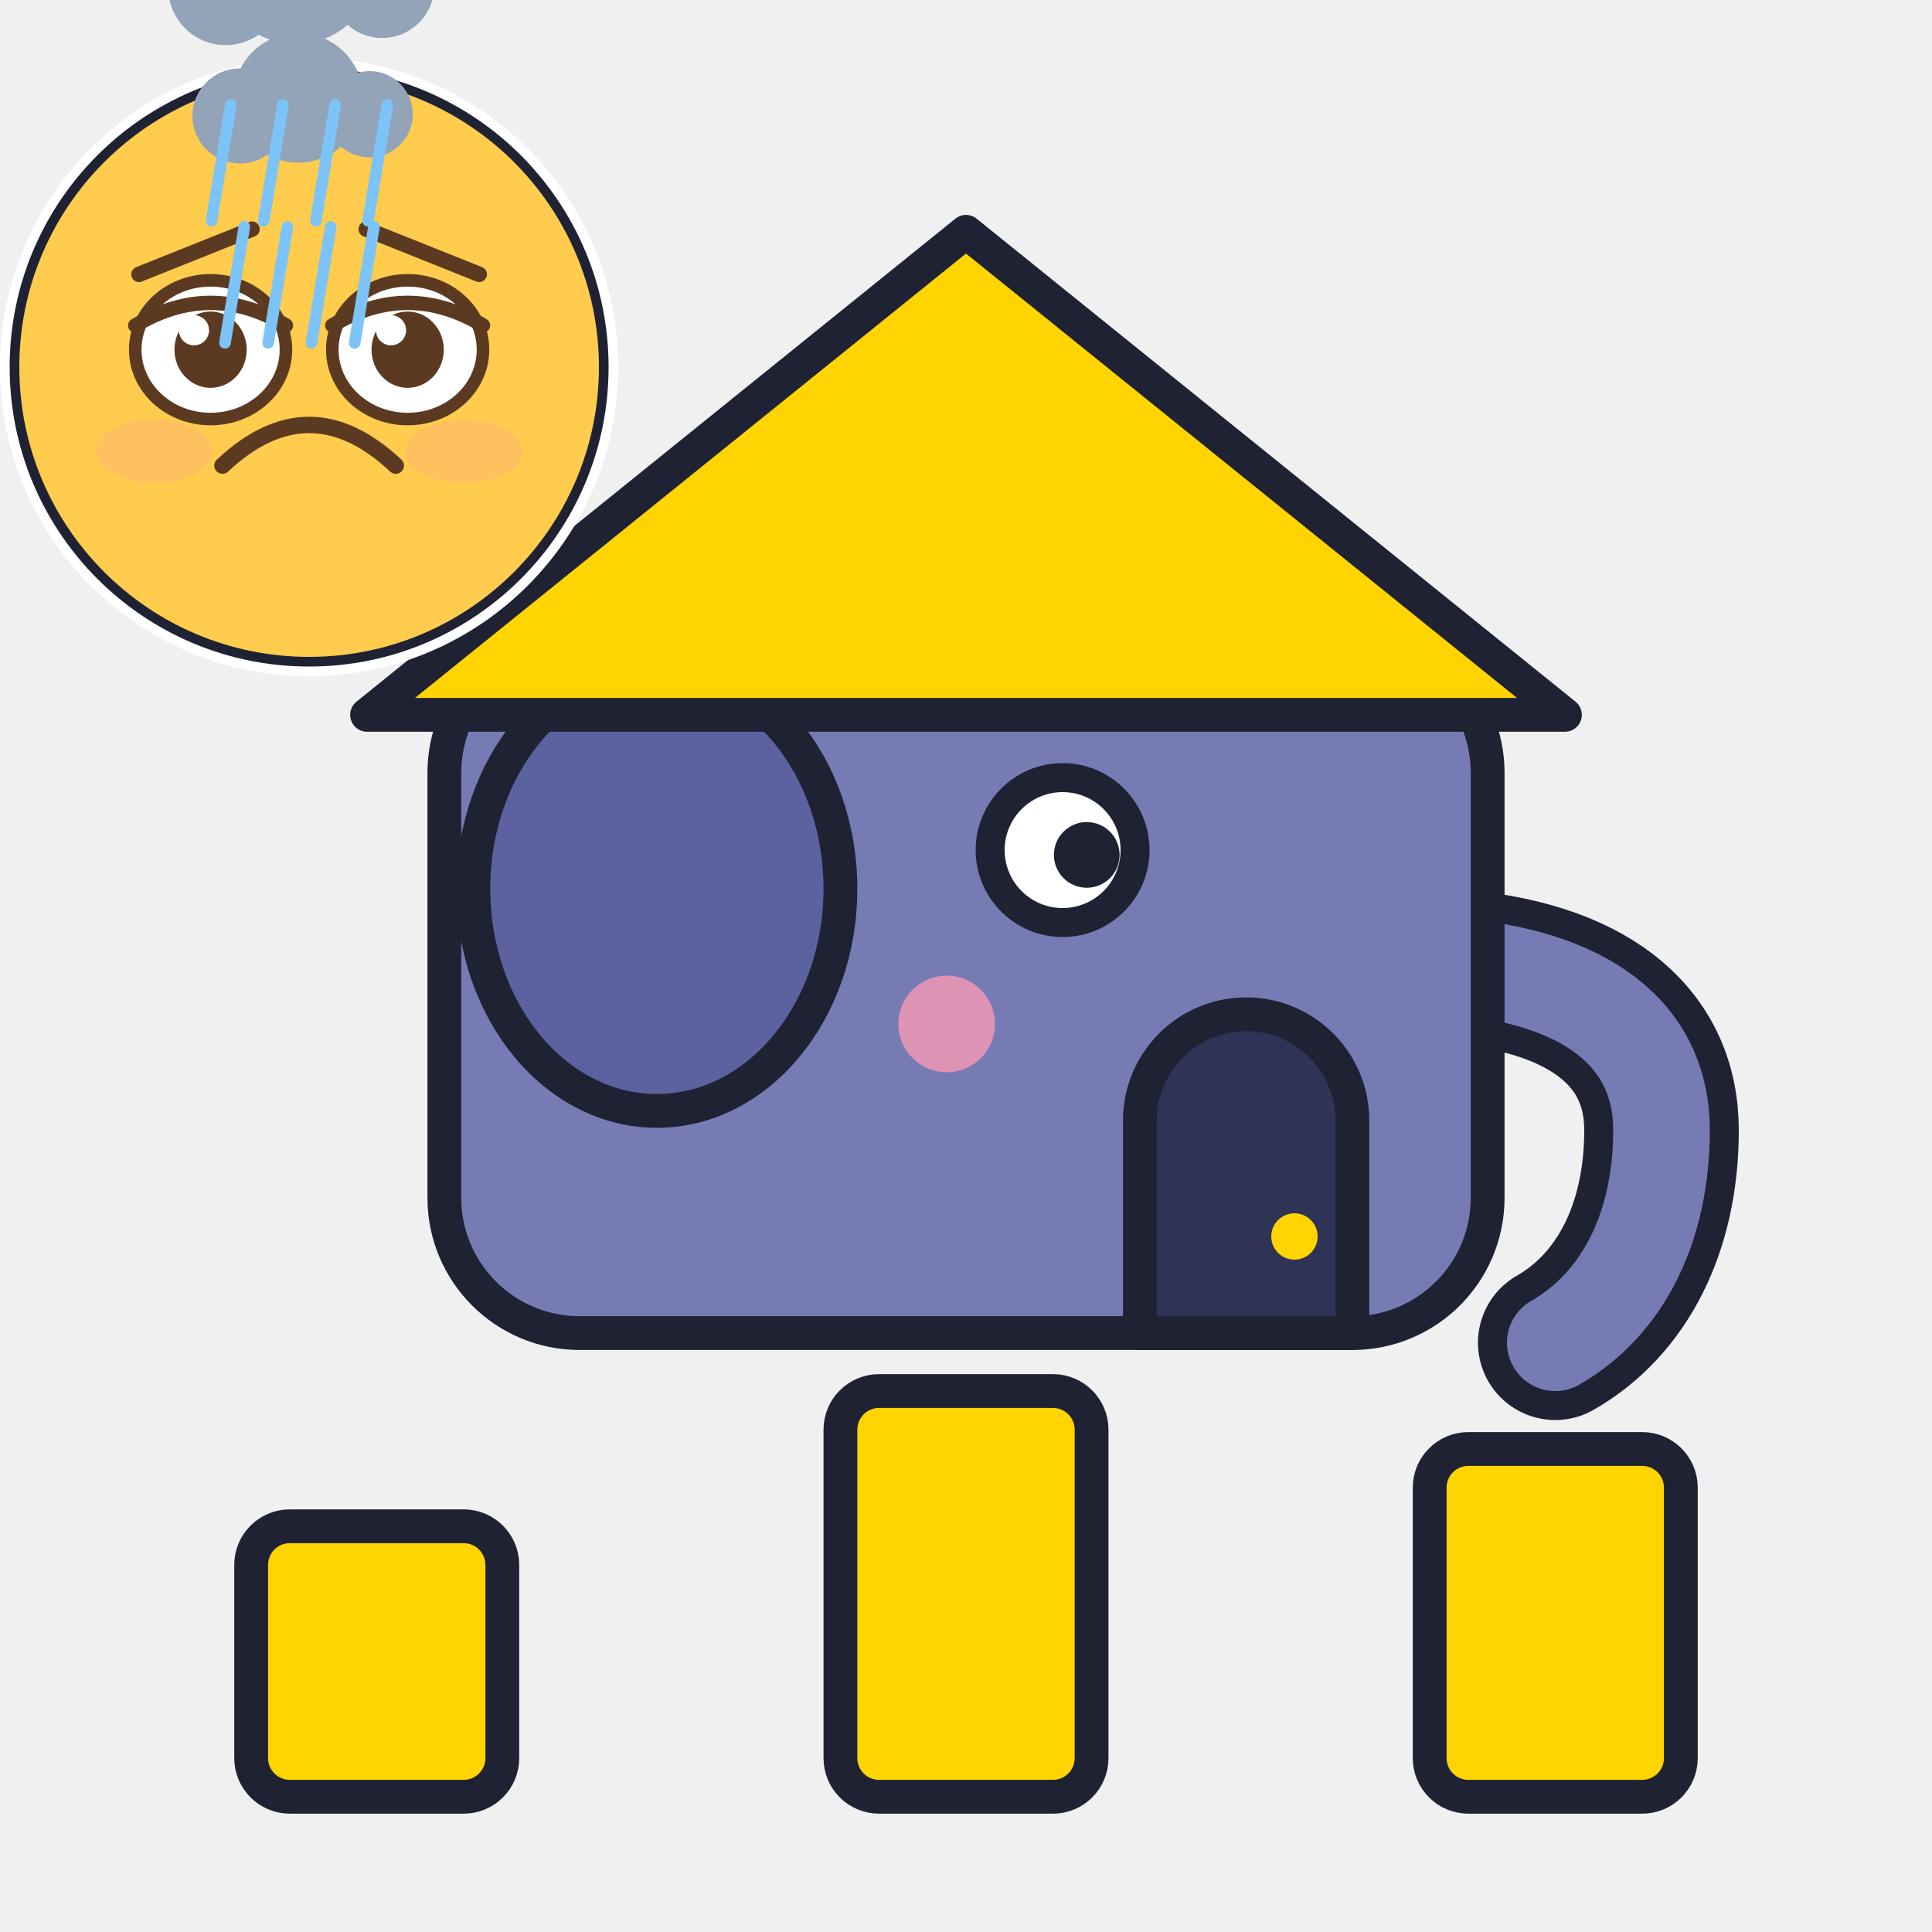
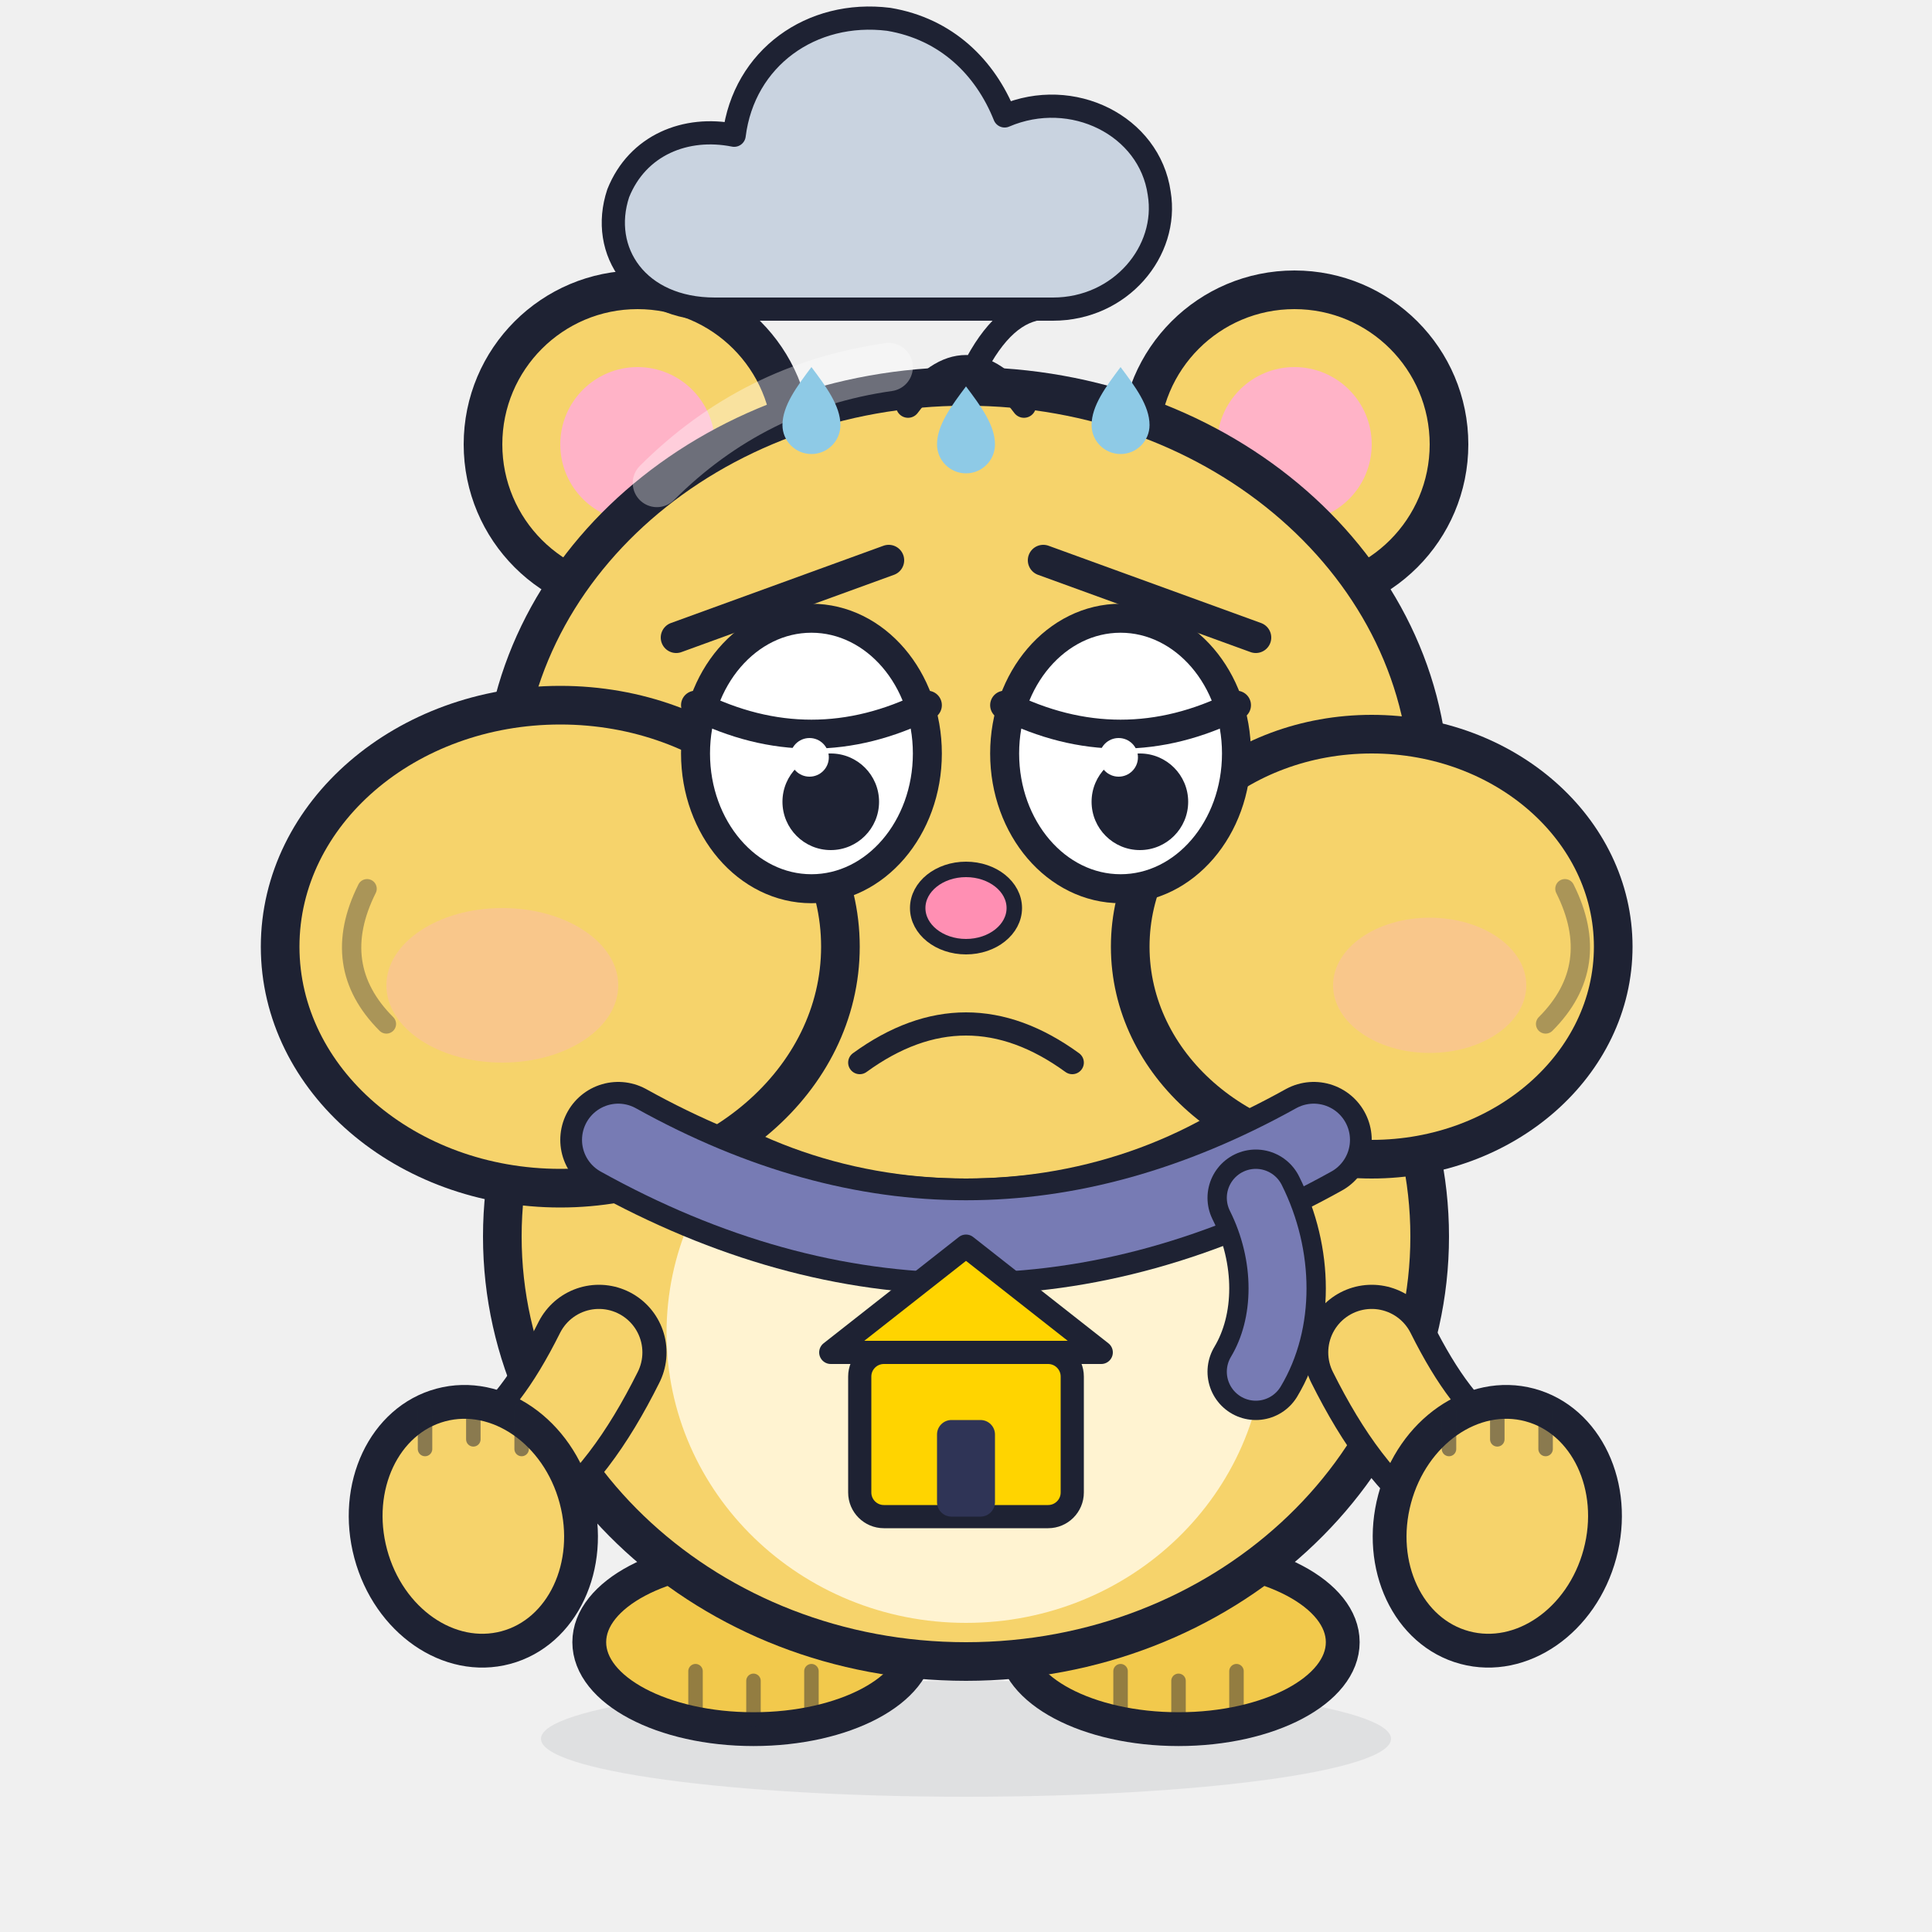
- <svg xmlns="http://www.w3.org/2000/svg" viewBox="0 0 200 200" width="200" height="200" role="img" aria-label="ClickHouse 小象 · 沮丧 Depressed">
+ <svg xmlns="http://www.w3.org/2000/svg" viewBox="0 0 200 200" width="88" height="88" role="img" aria-label="ClickHouse 仓鼠 · 沮丧 Depressed">
  <style>
- .ex-motion { animation: ex-slump 4.2s ease-in-out infinite; transform-box: fill-box; transform-origin: 50% 50%; }
- .ex-anim-tear { animation: ex-tear 1.8s ease-in infinite; transform-box: fill-box; transform-origin: center; }
- .ex-anim-sweat { animation: ex-tear 1.5s ease-in infinite; transform-box: fill-box; transform-origin: center; }
- .ex-anim-heart { animation: ex-heart 2.2s ease-out infinite; transform-box: fill-box; transform-origin: center; }
- .ex-anim-spark { animation: ex-spark 1.9s ease-in-out infinite; transform-box: fill-box; transform-origin: center; }
- .ex-anim-rain { animation: ex-rain 1.4s linear infinite; transform-box: fill-box; transform-origin: center; }
- .ex-anim-confetti { animation: ex-confetti 2.4s linear infinite; transform-box: fill-box; transform-origin: center; }
- .ex-anim-pulse { animation: ex-pulse 1.6s ease-in-out infinite; transform-box: fill-box; transform-origin: center; }
- .ex-anim-knock { animation: ex-knock 0.55s ease-in-out infinite; transform-box: fill-box; transform-origin: center; }
- .ex-anim-knockline { animation: ex-knockline 0.55s ease-out infinite; transform-box: fill-box; transform-origin: center; }
- .ex-anim-palm { animation: ex-palm 0.9s ease-in-out infinite; transform-box: fill-box; transform-origin: center; }
- .ex-anim-steam { animation: ex-steam 1.8s ease-out infinite; transform-box: fill-box; transform-origin: center; }
- .ex-anim-shock { animation: ex-shock 0.5s ease-in-out infinite; transform-box: fill-box; transform-origin: center; }
- .ex-anim-please { animation: ex-please 1.4s ease-in-out infinite; transform-box: fill-box; transform-origin: center; }
- .ex-anim-drift { animation: ex-drift 4.5s ease-in-out infinite; transform-box: fill-box; transform-origin: center; }
- @keyframes ex-slump { 0%,100% { transform: translateY(0); } 50% { transform: translateY(2.5px); } }
- @keyframes ex-tear { 0% { transform: translateY(0); opacity: 0; } 18% { opacity: 1; } 100% { transform: translateY(8.58px); opacity: 0; } }
- @keyframes ex-heart { 0% { transform: translateY(0) scale(.65); opacity: 0; } 20% { opacity: 1; } 100% { transform: translateY(-14.04px) scale(1.15); opacity: 0; } }
- @keyframes ex-spark { 0%,100% { transform: scale(.6) rotate(0deg); opacity: .3; } 50% { transform: scale(1.15) rotate(25deg); opacity: 1; } }
- @keyframes ex-rain { 0% { transform: translateY(0); opacity: 0; } 20% { opacity: 1; } 100% { transform: translateY(9.36px); opacity: 0; } }
- @keyframes ex-confetti { 0% { transform: translateY(-4px) rotate(0deg); opacity: 1; } 100% { transform: translateY(14px) rotate(200deg); opacity: 0; } }
- @keyframes ex-pulse { 0%,100% { transform: scale(1); opacity: .35; } 50% { transform: scale(1.18); opacity: .7; } }
- @keyframes ex-knock { 0%,100% { transform: translateX(3.51px); } 35% { transform: translateX(0); } }
- @keyframes ex-knockline { 0%,100% { transform: scaleX(.6); opacity: .35; } 35% { transform: scaleX(1); opacity: 1; } }
- @keyframes ex-palm { 0%,100% { transform: translateY(0) rotate(0deg); } 50% { transform: translateY(-1px) rotate(-4deg); } }
- @keyframes ex-steam { 0% { transform: translateY(0); opacity: .7; } 100% { transform: translateY(-7.02px); opacity: 0; } }
- @keyframes ex-shock { 0%,100% { transform: scaleX(.7); opacity: .4; } 50% { transform: scaleX(1.25); opacity: 1; } }
- @keyframes ex-please { 0%,100% { transform: translateY(0); } 50% { transform: translateY(-1.5px); } }
- @keyframes ex-drift { 0%,100% { transform: translateY(0); } 50% { transform: translateY(-1.56px); } }
- @media (prefers-reduced-motion: reduce) {
-   .ex-motion, [class*="ex-anim-"] { animation: none !important; }
- }
- </style>
+   .ex-motion { animation: ex-drift 4.5s ease-in-out infinite; transform-box: fill-box; transform-origin: 50% 50%; }
+   .ex-anim-tear { animation: ex-tear 1.8s ease-in infinite; transform-box: fill-box; transform-origin: center; }
+   .ex-anim-sweat { animation: ex-tear 1.5s ease-in infinite; transform-box: fill-box; transform-origin: center; }
+   .ex-anim-heart { animation: ex-heart 2.2s ease-out infinite; transform-box: fill-box; transform-origin: center; }
+   .ex-anim-spark { animation: ex-spark 1.9s ease-in-out infinite; transform-box: fill-box; transform-origin: center; }
+   .ex-anim-rain { animation: ex-rain 1.4s linear infinite; transform-box: fill-box; transform-origin: center; }
+   .ex-anim-confetti { animation: ex-confetti 2.4s linear infinite; transform-box: fill-box; transform-origin: center; }
+   .ex-anim-pulse { animation: ex-pulse 1.6s ease-in-out infinite; transform-box: fill-box; transform-origin: center; }
+   .ex-anim-knock { animation: ex-knock 0.55s ease-in-out infinite; transform-box: fill-box; transform-origin: center; }
+   .ex-anim-knockline { animation: ex-knockline 0.55s ease-out infinite; transform-box: fill-box; transform-origin: center; }
+   .ex-anim-palm { animation: ex-palm 0.9s ease-in-out infinite; transform-box: fill-box; transform-origin: center; }
+   .ex-anim-steam { animation: ex-steam 1.8s ease-out infinite; transform-box: fill-box; transform-origin: center; }
+   .ex-anim-shock { animation: ex-shock 0.5s ease-in-out infinite; transform-box: fill-box; transform-origin: center; }
+   @keyframes ex-bob { 0%,100% { transform: translateY(0); } 50% { transform: translateY(-2.5px); } }
+   @keyframes ex-bounce { 0%,100% { transform: translateY(0); } 40% { transform: translateY(-6px); } 60% { transform: translateY(-2px); } }
+   @keyframes ex-tremble { 0%,100% { transform: translateX(0); } 25% { transform: translateX(-1px); } 75% { transform: translateX(1px); } }
+   @keyframes ex-sway { 0%,100% { transform: rotate(0deg); } 50% { transform: rotate(2deg); } }
+   @keyframes ex-shake { 0%,100% { transform: translateX(0); } 20% { transform: translateX(-4.24px); } 40% { transform: translateX(4.24px); } 60% { transform: translateX(-2.75px); } 80% { transform: translateX(1.75px); } }
+   @keyframes ex-tear { 0% { transform: translateY(0); opacity: 0; } 18% { opacity: 1; } 100% { transform: translateY(8.58px); opacity: 0; } }
+   @keyframes ex-heart { 0% { transform: translateY(0) scale(.65); opacity: 0; } 20% { opacity: 1; } 100% { transform: translateY(-14.04px) scale(1.15); opacity: 0; } }
+   @keyframes ex-spark { 0%,100% { transform: scale(.6) rotate(0deg); opacity: .3; } 50% { transform: scale(1.15) rotate(25deg); opacity: 1; } }
+   @keyframes ex-rain { 0% { transform: translateY(0); opacity: 0; } 20% { opacity: 1; } 100% { transform: translateY(9.36px); opacity: 0; } }
+   @keyframes ex-confetti { 0% { transform: translateY(-4px) rotate(0deg); opacity: 1; } 100% { transform: translateY(14px) rotate(200deg); opacity: 0; } }
+   @keyframes ex-pulse { 0%,100% { transform: scale(1); opacity: .35; } 50% { transform: scale(1.18); opacity: .7; } }
+   @keyframes ex-knock { 0%,100% { transform: translateX(3.51px); } 35% { transform: translateX(0); } }
+   @keyframes ex-knockline { 0%,100% { transform: scaleX(.6); opacity: .35; } 35% { transform: scaleX(1); opacity: 1; } }
+   @keyframes ex-palm { 0%,100% { transform: translateY(0) rotate(0deg); } 50% { transform: translateY(-1px) rotate(-4deg); } }
+   @keyframes ex-steam { 0% { transform: translateY(0); opacity: .7; } 100% { transform: translateY(-7.02px); opacity: 0; } }
+   @keyframes ex-shock { 0%,100% { transform: scaleX(.7); opacity: .4; } 50% { transform: scaleX(1.25); opacity: 1; } }
+   @keyframes ex-drift { 0%,100% { transform: translateY(0); } 50% { transform: translateY(-1.56px); } }
+   @media (prefers-reduced-motion: reduce) {
+     .ex-motion, [class*="ex-anim-"] { animation: none !important; }
+   }
+   </style>
  <g class="ex-motion ex-depressed">
    <g class="ex-base">
-       <g fill="#FFD400" stroke="#1E2233" stroke-width="3.5">
-         <rect x="26" y="158" width="26" height="28" rx="4" />
-         <rect x="87" y="144" width="26" height="42" rx="4" />
-         <rect x="148" y="150" width="26" height="36" rx="4" />
+       <ellipse cx="100" cy="180" rx="44" ry="6" fill="#1E2233" opacity=".08" />
+       <path d="M146 148c7 0 10 4 7 9" fill="none" stroke="#1E2233" stroke-width="4" stroke-linecap="round" />
+       <g fill="#F2C94C" stroke="#1E2233" stroke-width="3.5">
+         <ellipse cx="78" cy="170" rx="17" ry="9" />
+         <ellipse cx="122" cy="170" rx="17" ry="9" />
      </g>
-       <path d="M150 100c14 1 22 7 22 17s-4 18-11 22" fill="none" stroke="#1E2233" stroke-width="16" stroke-linecap="round" />
-       <path d="M150 100c14 1 22 7 22 17s-4 18-11 22" fill="none" stroke="#777BB4" stroke-width="10" stroke-linecap="round" />
-       <rect x="46" y="66" width="108" height="72" rx="14" fill="#777BB4" stroke="#1E2233" stroke-width="3.5" />
-       <ellipse cx="68" cy="92" rx="19" ry="23" fill="#5C61A0" stroke="#1E2233" stroke-width="3.5" />
-       <path d="M38 74 100 24l62 50z" fill="#FFD400" stroke="#1E2233" stroke-width="3.5" stroke-linejoin="round" />
-       <path d="M118 138v-22a11 11 0 0 1 22 0v22z" fill="#2F3456" stroke="#1E2233" stroke-width="3.5" stroke-linejoin="round" />
-       <circle cx="134" cy="128" r="2.4" fill="#FFD400" />
-       <circle cx="110" cy="88" r="7.5" fill="#ffffff" stroke="#1E2233" stroke-width="3" />
-       <circle cx="112.5" cy="88.5" r="3.4" fill="#1E2233" />
-       <circle cx="98" cy="106" r="5" fill="#FF9BB3" opacity=".75" />
+       <g stroke="#1E2233" stroke-width="1.5" opacity=".45" stroke-linecap="round">
+         <path d="M72 173v4" />
+         <path d="M78 174v4" />
+         <path d="M84 173v4" />
+         <path d="M116 173v4" />
+         <path d="M122 174v4" />
+         <path d="M128 173v4" />
+       </g>
+       <ellipse cx="100" cy="128" rx="48" ry="44" fill="#F6D36B" stroke="#1E2233" stroke-width="4" />
+       <ellipse cx="100" cy="138" rx="31" ry="30" fill="#FFF3D1" />
+       <g fill="#F6D36B" stroke="#1E2233" stroke-width="4">
+         <circle cx="66" cy="46" r="16" />
+         <circle cx="134" cy="46" r="16" />
+       </g>
+       <g fill="#FFB3C7">
+         <circle cx="66" cy="46" r="8" />
+         <circle cx="134" cy="46" r="8" />
+       </g>
+       <ellipse cx="100" cy="82" rx="48" ry="42" fill="#F6D36B" stroke="#1E2233" stroke-width="4" />
+       <path d="M94 42q6-8 12 0M100 40q3-7 7-8" fill="none" stroke="#1E2233" stroke-width="2.5" stroke-linecap="round" />
+       <g fill="#F6D36B" stroke="#1E2233" stroke-width="4">
+         <ellipse cx="58" cy="98" rx="29" ry="25" />
+         <ellipse cx="142" cy="98" rx="25" ry="22" />
+       </g>
+       <path d="M38 92q-4 8 2 14M162 92q4 8-2 14" fill="none" stroke="#1E2233" stroke-width="2" opacity=".35" stroke-linecap="round" />
+       <path d="M64 118q36 20 72 0" fill="none" stroke="#1E2233" stroke-width="12" stroke-linecap="round" />
+       <path d="M64 118q36 20 72 0" fill="none" stroke="#777BB4" stroke-width="7.5" stroke-linecap="round" />
+       <path d="M130 124c3 6 3 13 0 18" fill="none" stroke="#1E2233" stroke-width="10" stroke-linecap="round" />
+       <path d="M130 124c3 6 3 13 0 18" fill="none" stroke="#777BB4" stroke-width="6" stroke-linecap="round" />
+       <line x1="100" y1="130" x2="100" y2="136" stroke="#1E2233" stroke-width="2" />
+       <rect x="89" y="140" width="22" height="17" rx="2.5" fill="#FFD400" stroke="#1E2233" stroke-width="2.4" />
+       <path d="M86 140l14-11 14 11z" fill="#FFD400" stroke="#1E2233" stroke-width="2.4" stroke-linejoin="round" />
+       <rect x="97" y="147" width="6" height="10" rx="1.5" fill="#2F3456" />
+       <path d="M68 50q10-10 24-12" fill="none" stroke="#FFF" stroke-width="5" opacity=".35" stroke-linecap="round" />
    </g>
-     <g>
-       <circle cx="32" cy="38" r="32" fill="#FFFFFF" />
-       <circle cx="32" cy="38" r="31" fill="#1E2233" />
-       <g class="ex-face">
-         <circle cx="32" cy="38" r="30" fill="#FFCC4D" />
-         <path d="M 14.39,28.4 L 26.09,23.72" stroke="#5C3A21" stroke-width="1.6" stroke-linecap="round" />
-         <path d="M 49.61,28.4 L 37.91,23.72" stroke="#5C3A21" stroke-width="1.6" stroke-linecap="round" />
-         <ellipse cx="21.8" cy="36.2" rx="7.8" ry="7.18" fill="#FFFFFF" stroke="#5C3A21" stroke-width="1.3" />
-         <ellipse cx="21.8" cy="36.2" rx="3.74" ry="3.95" fill="#5C3A21" />
-         <circle cx="20.08" cy="34.19" r="1.56" fill="#FFFFFF" />
-         <path d="M 14,33.69 Q 21.8,29.02 29.6,33.69" fill="none" stroke="#5C3A21" stroke-width="1.49" stroke-linecap="round" />
-         <ellipse cx="42.2" cy="36.2" rx="7.8" ry="7.18" fill="#FFFFFF" stroke="#5C3A21" stroke-width="1.3" />
-         <ellipse cx="42.2" cy="36.2" rx="3.74" ry="3.95" fill="#5C3A21" />
-         <circle cx="40.48" cy="34.19" r="1.56" fill="#FFFFFF" />
-         <path d="M 34.4,33.69 Q 42.2,29.02 50,33.69" fill="none" stroke="#5C3A21" stroke-width="1.49" stroke-linecap="round" />
-         <path d="M 23.03,48.2 Q 32,39.78 40.97,48.2" fill="none" stroke="#5C3A21" stroke-width="1.7" stroke-linecap="round" />
-         <ellipse cx="15.95" cy="46.73" rx="6.08" ry="3.28" fill="#FF8FB3" opacity="0.18" />
-         <ellipse cx="48.05" cy="46.73" rx="6.08" ry="3.28" fill="#FF8FB3" opacity="0.18" />
-         <g class="ex-anim-drift">
-           <circle cx="24.84" cy="12" r="4.92" fill="#93A3B8" />
-           <circle cx="30.88" cy="10.13" r="6.71" fill="#93A3B8" />
-           <circle cx="38.26" cy="11.83" r="4.47" fill="#93A3B8" />
-           <rect x="21.93" y="11.15" width="20.14" height="3.57" rx="1.79" fill="#93A3B8" />
-         </g>
-         <g transform="translate(25.29 23.49)">
-           <path class="ex-anim-rain" style="animation-delay:0.0s" d="M 0 0 L -2 12" stroke="#7CC4F8" stroke-width="1.2" stroke-linecap="round" />
-         </g>
-         <g transform="translate(29.76 23.49)">
-           <path class="ex-anim-rain" style="animation-delay:0.22s" d="M 0 0 L -2 12" stroke="#7CC4F8" stroke-width="1.2" stroke-linecap="round" />
-         </g>
-         <g transform="translate(34.24 23.49)">
-           <path class="ex-anim-rain" style="animation-delay:0.44s" d="M 0 0 L -2 12" stroke="#7CC4F8" stroke-width="1.2" stroke-linecap="round" />
-         </g>
-         <g transform="translate(38.71 23.49)">
-           <path class="ex-anim-rain" style="animation-delay:0.66s" d="M 0 0 L -2 12" stroke="#7CC4F8" stroke-width="1.2" stroke-linecap="round" />
-         </g>
+     <g class="ex-face">
+       <ellipse cx="84" cy="78" rx="12" ry="14" fill="#FFF" stroke="#1E2233" stroke-width="3" />
+       <path d="M72 73q12 6 24 0" fill="none" stroke="#1E2233" stroke-width="3" stroke-linecap="round" />
+       <circle cx="86" cy="83" r="5" fill="#1E2233" />
+       <circle cx="83.8" cy="78.4" r="2" fill="#FFF" />
+       <ellipse cx="116" cy="78" rx="12" ry="14" fill="#FFF" stroke="#1E2233" stroke-width="3" />
+       <path d="M104 73q12 6 24 0" fill="none" stroke="#1E2233" stroke-width="3" stroke-linecap="round" />
+       <circle cx="118" cy="83" r="5" fill="#1E2233" />
+       <circle cx="115.8" cy="78.4" r="2" fill="#FFF" />
+       <path d="M70 66L92 58" fill="none" stroke="#1E2233" stroke-width="3.2" stroke-linecap="round" />
+       <path d="M130 66L108 58" fill="none" stroke="#1E2233" stroke-width="3.2" stroke-linecap="round" />
+       <ellipse cx="100" cy="94" rx="5" ry="4" fill="#FF8FB3" stroke="#1E2233" stroke-width="1.6" />
+       <path d="M89 110q11-8 22 0" fill="none" stroke="#1E2233" stroke-width="2.4" stroke-linecap="round" />
+       <ellipse cx="52" cy="102" rx="12" ry="8" fill="#FFB3C7" opacity="0.35" />
+       <ellipse cx="148" cy="102" rx="10" ry="7" fill="#FFB3C7" opacity="0.35" />
+     </g>
+     <g class="ex-arms">
+       <path d="M62 140c-3 6-6 10-10 13" fill="none" stroke="#1E2233" stroke-width="14" stroke-linecap="round" />
+       <path d="M62 140c-3 6-6 10-10 13" fill="none" stroke="#F6D36B" stroke-width="9" stroke-linecap="round" />
+       <ellipse cx="49" cy="158" rx="11" ry="13" fill="#F6D36B" stroke="#1E2233" stroke-width="3.5" transform="rotate(-15 49 158)" />
+       <g stroke="#1E2233" stroke-width="1.5" opacity=".5" stroke-linecap="round">
+         <path d="M44 150v-4" />
+         <path d="M49 149v-4" />
+         <path d="M54 150v-4" />
+       </g>
+       <path d="M142 140c3 6 6 10 10 13" fill="none" stroke="#1E2233" stroke-width="14" stroke-linecap="round" />
+       <path d="M142 140c3 6 6 10 10 13" fill="none" stroke="#F6D36B" stroke-width="9" stroke-linecap="round" />
+       <ellipse cx="155" cy="158" rx="11" ry="13" fill="#F6D36B" stroke="#1E2233" stroke-width="3.5" transform="rotate(15 155 158)" />
+       <g stroke="#1E2233" stroke-width="1.5" opacity=".5" stroke-linecap="round">
+         <path d="M150 150v-4" />
+         <path d="M155 149v-4" />
+         <path d="M160 150v-4" />
      </g>
    </g>
-     <g class="ex-anim-drift">
-       <circle cx="23.36" cy="-1.27" r="5.94" fill="#93A3B8" />
-       <circle cx="30.65" cy="-3.53" r="8.1" fill="#93A3B8" />
-       <circle cx="39.56" cy="-1.47" r="5.4" fill="#93A3B8" />
-       <rect x="19.85" y="-2.29" width="24.3" height="4.31" rx="2.15" fill="#93A3B8" />
-     </g>
-     <g transform="translate(23.9 10.85)">
-       <path class="ex-anim-rain" style="animation-delay:0.0s" d="M 0 0 L -2 12" stroke="#7CC4F8" stroke-width="1.2" stroke-linecap="round" />
-     </g>
-     <g transform="translate(29.3 10.85)">
-       <path class="ex-anim-rain" style="animation-delay:0.22s" d="M 0 0 L -2 12" stroke="#7CC4F8" stroke-width="1.2" stroke-linecap="round" />
-     </g>
-     <g transform="translate(34.7 10.85)">
-       <path class="ex-anim-rain" style="animation-delay:0.44s" d="M 0 0 L -2 12" stroke="#7CC4F8" stroke-width="1.2" stroke-linecap="round" />
-     </g>
-     <g transform="translate(40.1 10.85)">
-       <path class="ex-anim-rain" style="animation-delay:0.66s" d="M 0 0 L -2 12" stroke="#7CC4F8" stroke-width="1.2" stroke-linecap="round" />
+     <g class="ex-effects">
+       <g transform="translate(100 22)">
+         <path d="M-26 10c-8 0-12-6-10-12 2-5 7-7 12-6 1-8 8-13 16-12 6 1 10 5 12 10 7-3 15 1 16 8 1 6-4 12-11 12z" fill="#C9D3E0" stroke="#1E2233" stroke-width="2.4" stroke-linejoin="round" />
+       </g>
+       <g class="ex-anim-rain" style="animation-delay:0s" transform="translate(84 38)">
+         <path d="M0 0C1.5 2 3 4 3 6A3 3 0 0 1-3 6C-3 4-1.5 2 0 0Z" fill="#8ECAE6" />
+       </g>
+       <g class="ex-anim-rain" style="animation-delay:0.3s" transform="translate(100 40)">
+         <path d="M0 0C1.5 2 3 4 3 6A3 3 0 0 1-3 6C-3 4-1.5 2 0 0Z" fill="#8ECAE6" />
+       </g>
+       <g class="ex-anim-rain" style="animation-delay:0.6s" transform="translate(116 38)">
+         <path d="M0 0C1.5 2 3 4 3 6A3 3 0 0 1-3 6C-3 4-1.5 2 0 0Z" fill="#8ECAE6" />
+       </g>
    </g>
  </g>
</svg>
